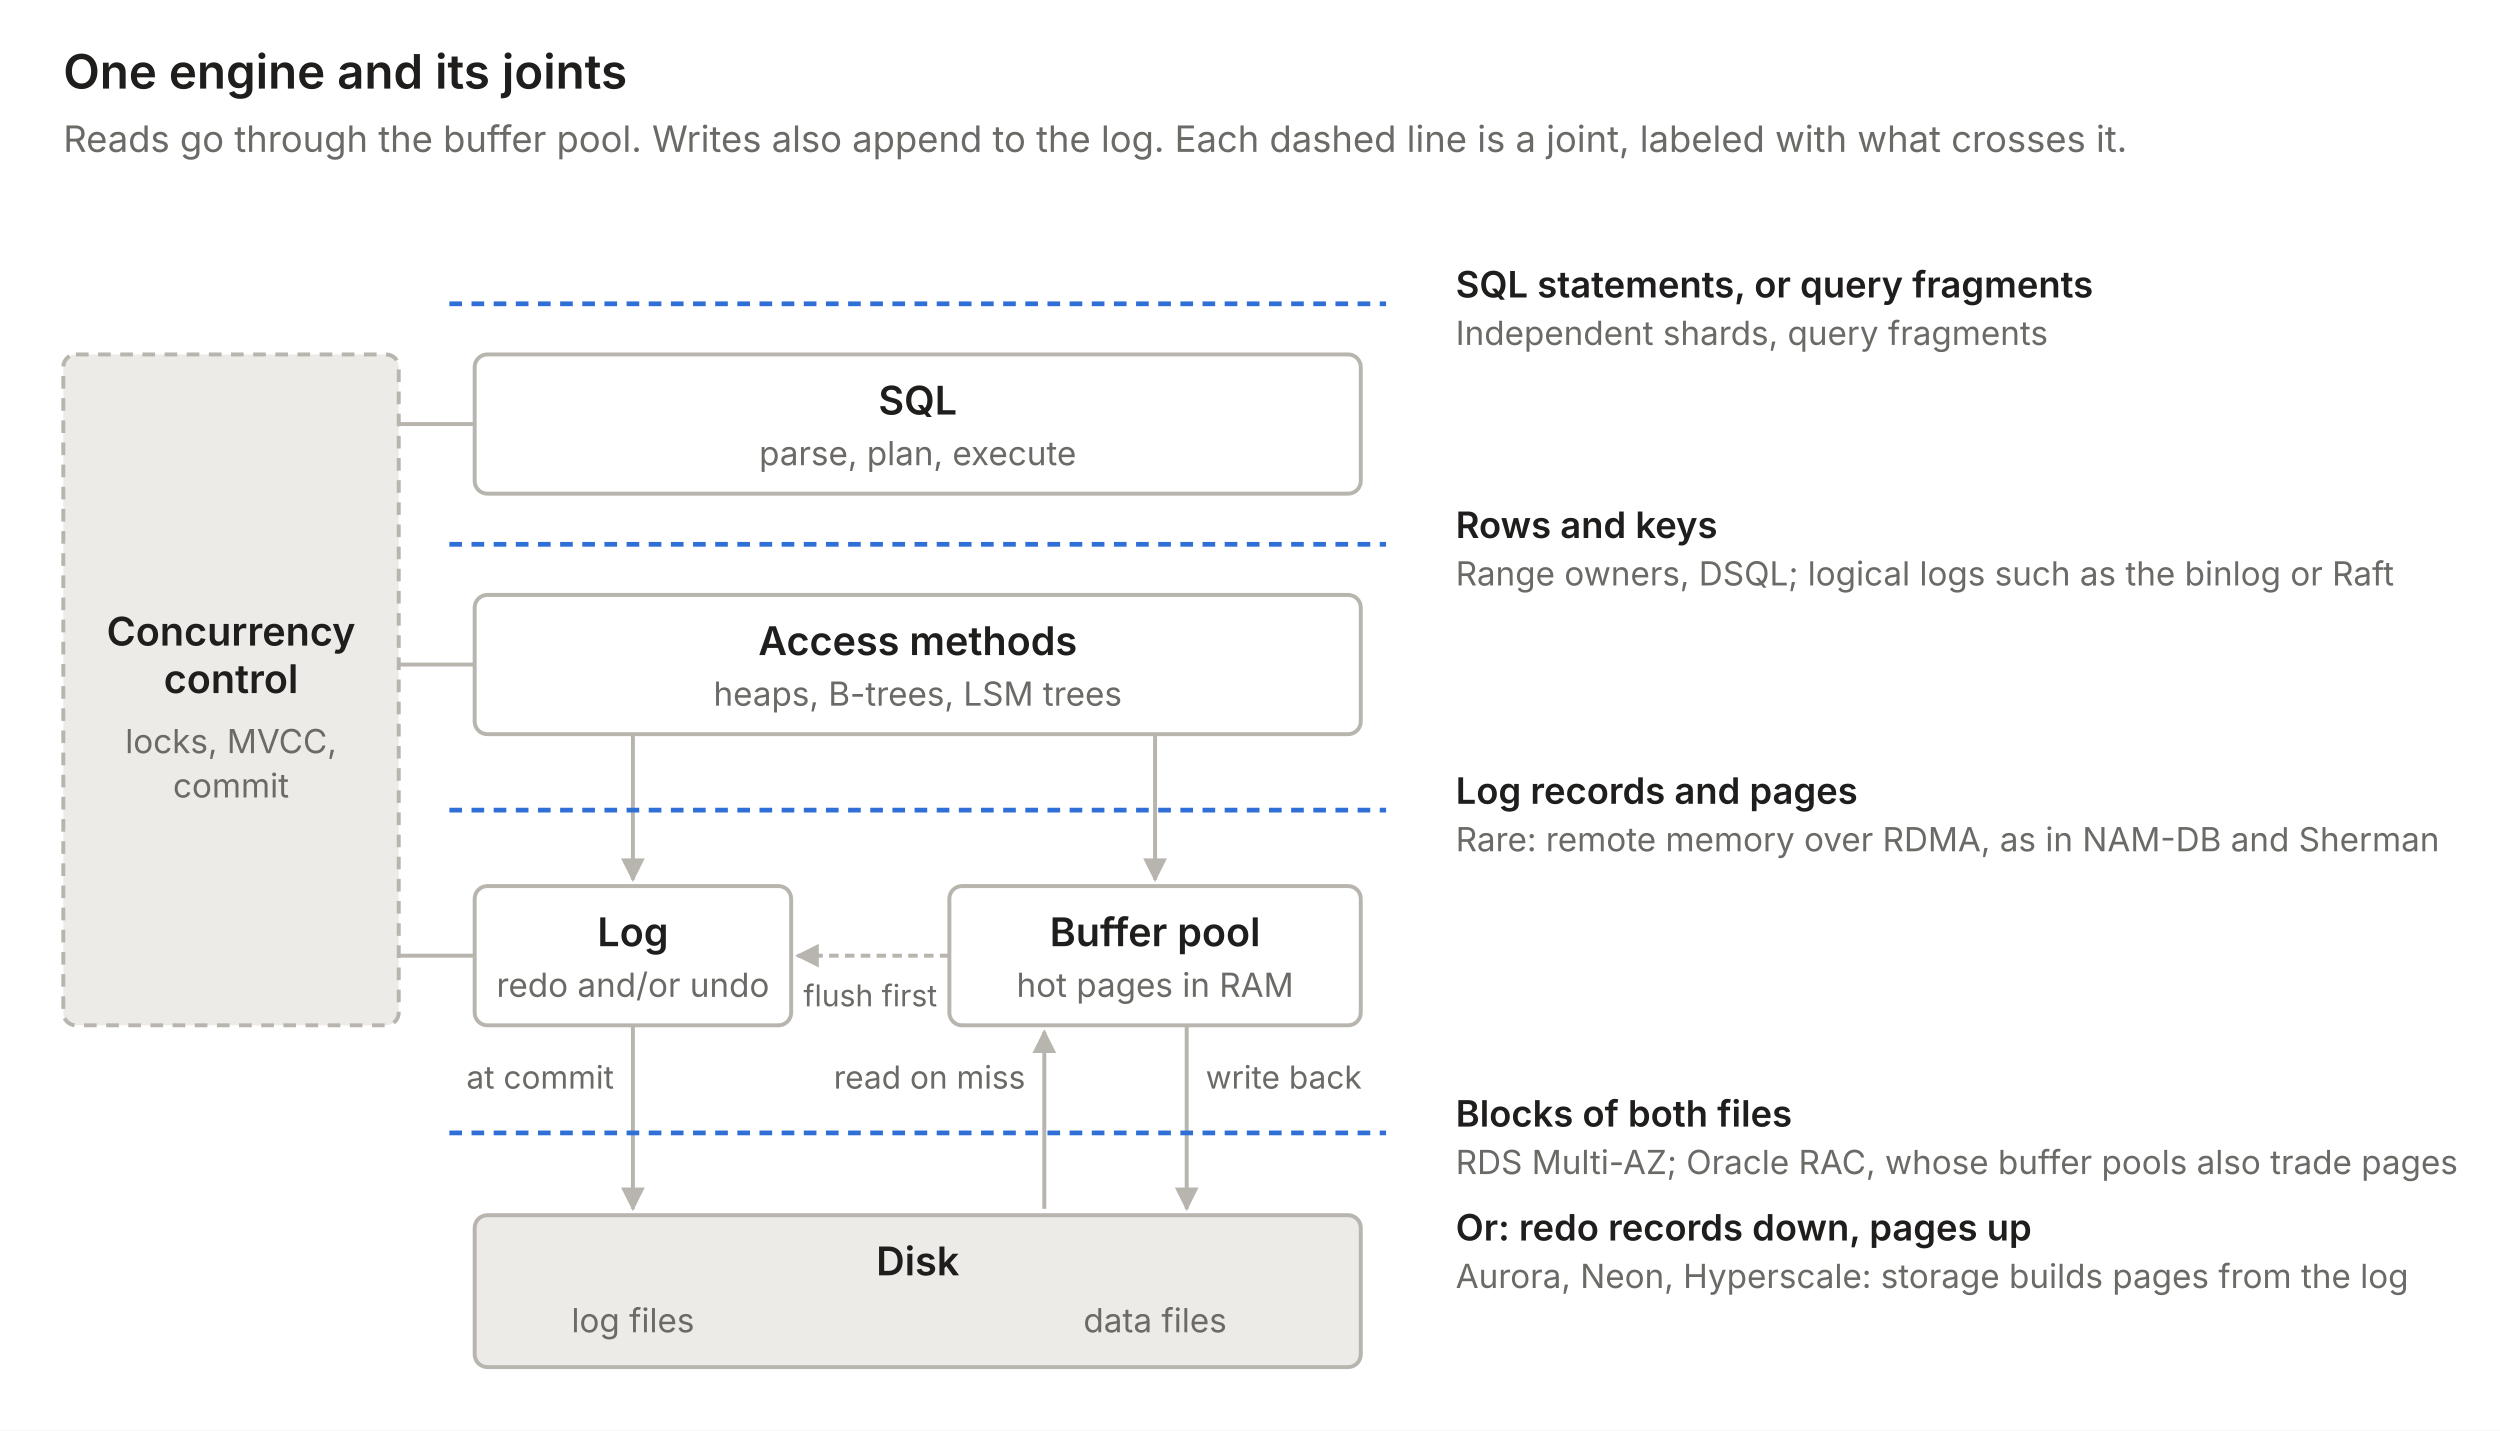
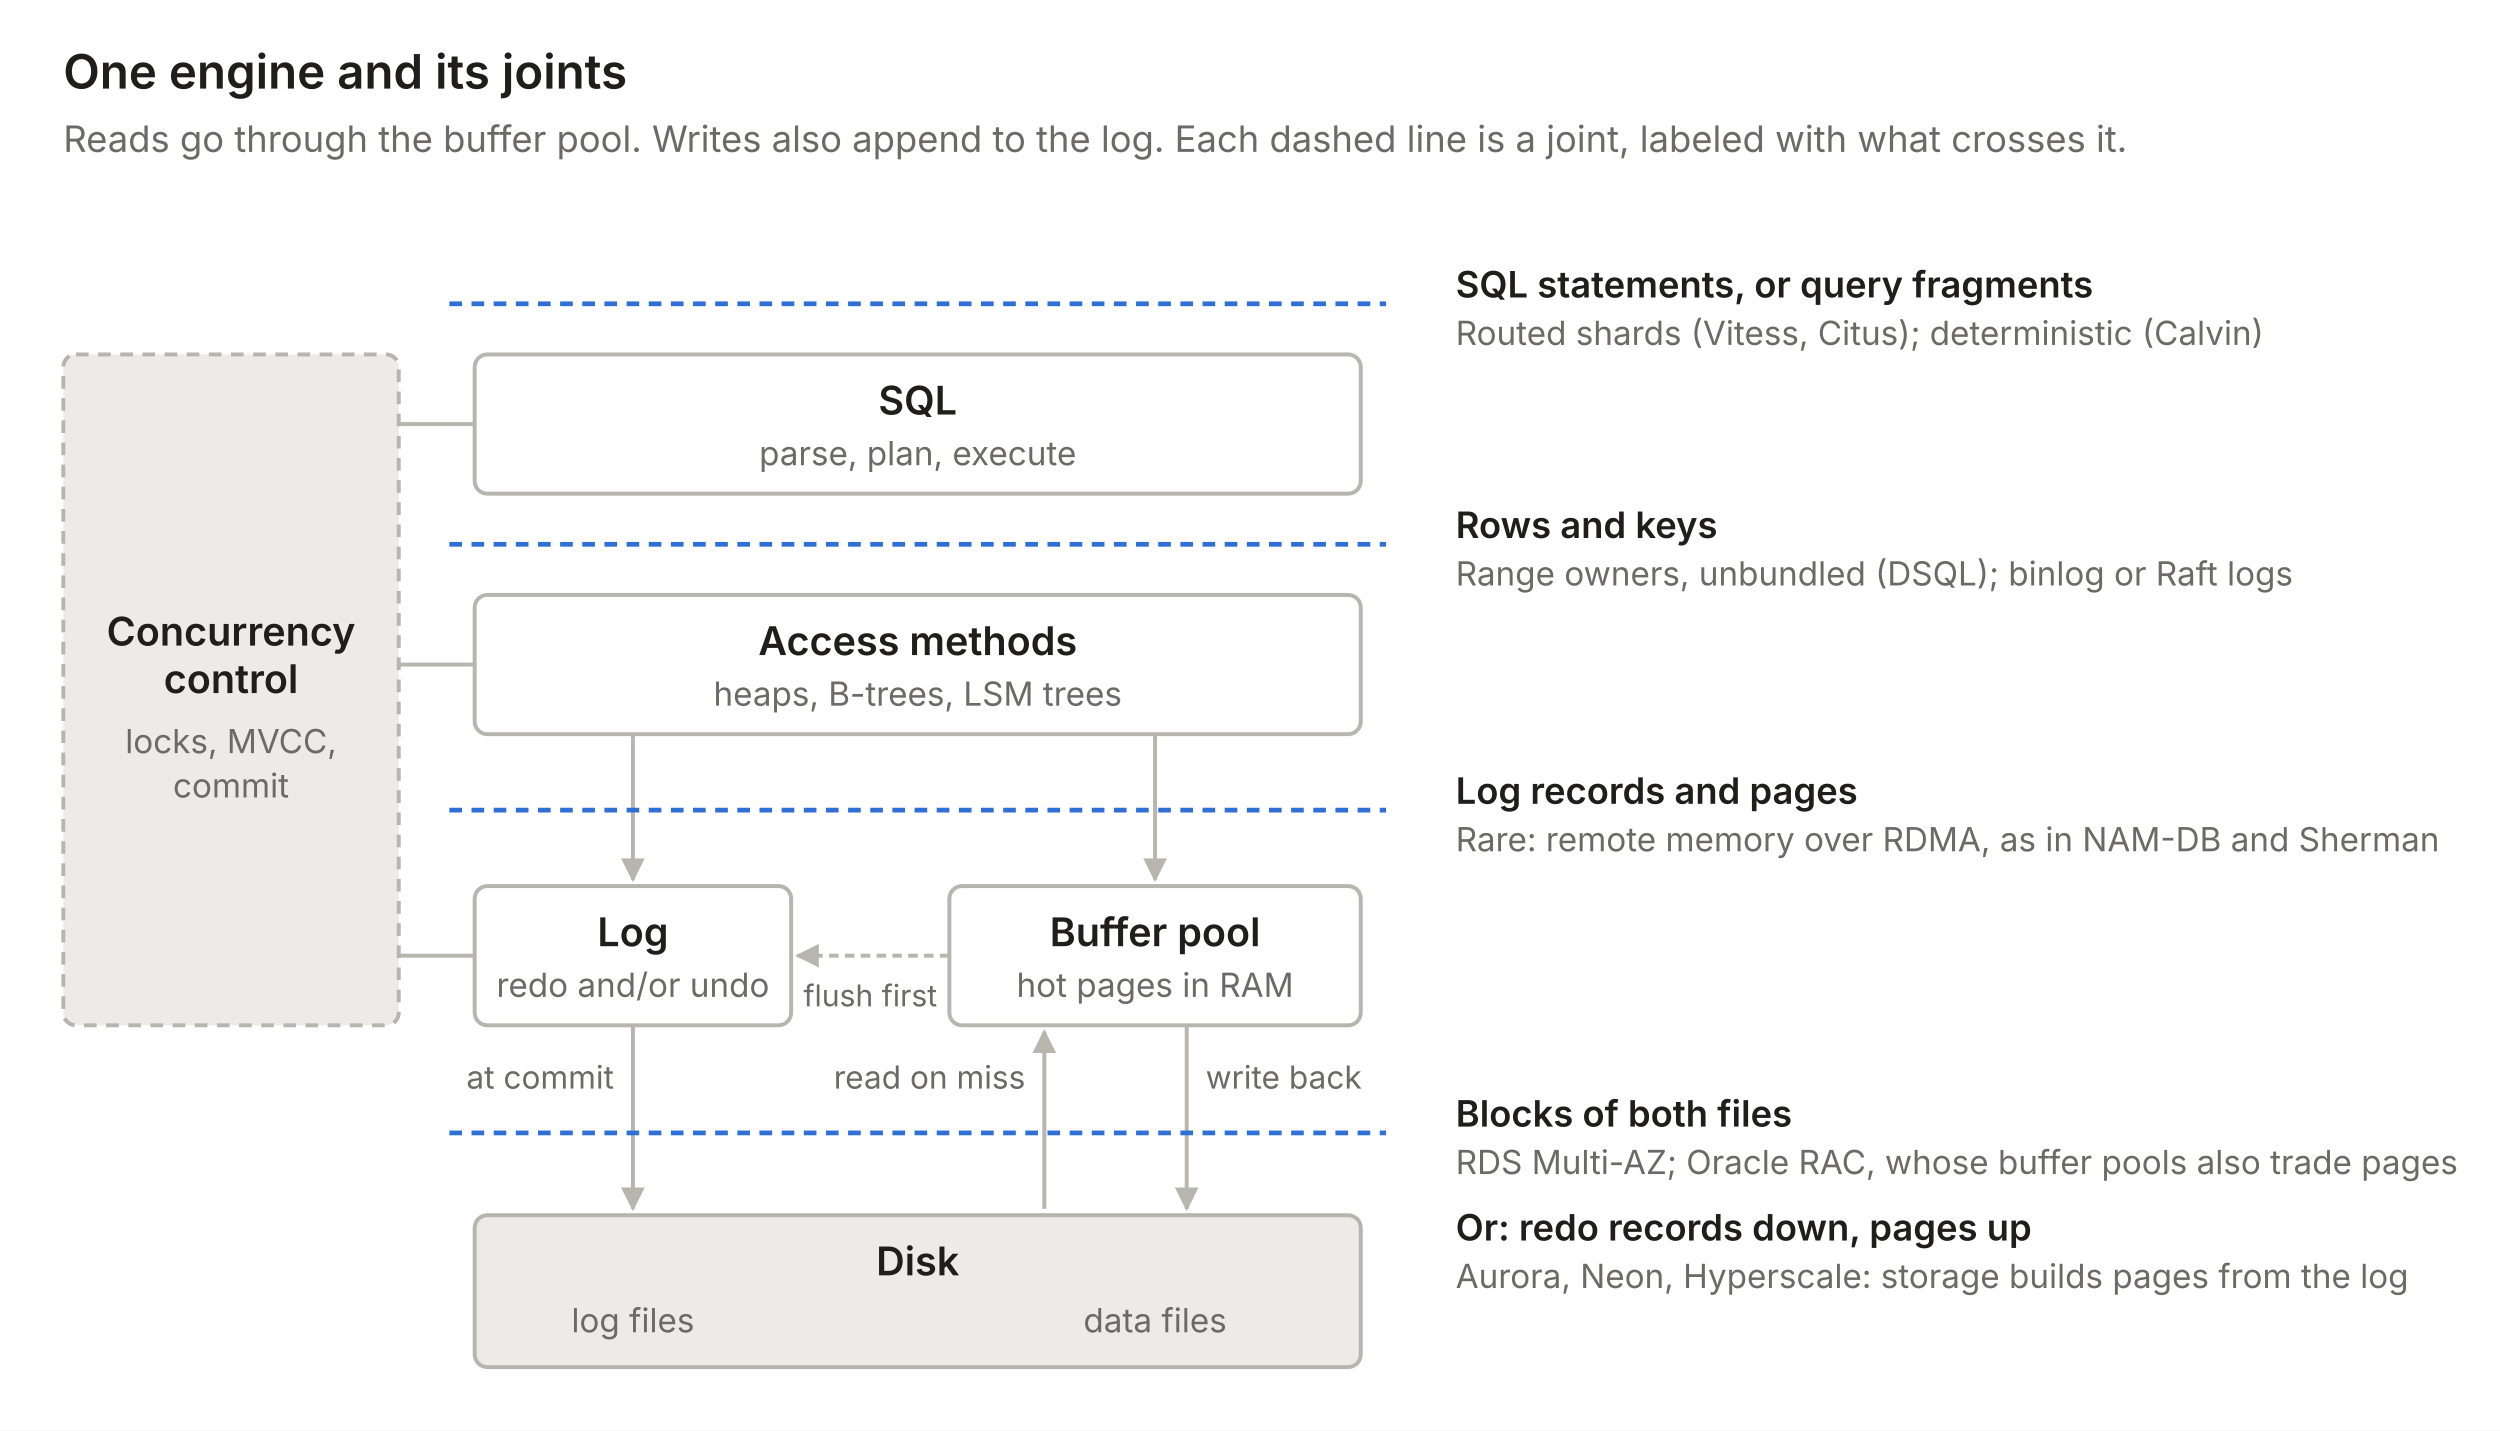
<svg xmlns="http://www.w3.org/2000/svg" width="790" height="452" font-family="Inter, 'Helvetica Neue', Arial, sans-serif" viewBox="0 0 790 452" role="img" aria-label="A database engine: SQL over access methods, which feed two side-by-side paths to disk: the log, holding redo and/or undo records, is flushed to log files at commit, and the buffer pool reads and writes data files. Concurrency control sits beside them and touches SQL, the access methods, and the log. Dashed lines mark the joints and what crosses each." font-size="13">
  <rect width="100%" height="100%" fill="#ffffff" />
  <defs>
    <marker id="es-arrow" viewBox="0 0 10 10" refX="9" refY="5" markerWidth="6" markerHeight="6" orient="auto-start-reverse">
      <path d="M0 0L10 5L0 10z" fill="#b8b5ae" />
    </marker>
  </defs>
  <text x="20" y="28" text-anchor="start" font-size="15" font-weight="600" fill="#1f1e1d">One engine and its joints</text>
  <text x="20" y="48" text-anchor="start" font-size="11.5" font-weight="400" fill="#6b6a66">Reads go through the buffer pool. Writes also append to the log. Each dashed line is a joint, labeled with what crosses it.</text>
  <rect x="150" y="112" width="280" height="44" rx="4" fill="#ffffff" stroke="#b8b5ae" stroke-width="1.25" />
  <text x="290.0" y="131" text-anchor="middle" font-size="12.5" font-weight="600" fill="#1f1e1d">SQL</text>
  <text x="290.0" y="147" text-anchor="middle" font-size="10.5" font-weight="400" fill="#6b6a66">parse, plan, execute</text>
  <rect x="150" y="188" width="280" height="44" rx="4" fill="#ffffff" stroke="#b8b5ae" stroke-width="1.25" />
  <text x="290.0" y="207" text-anchor="middle" font-size="12.5" font-weight="600" fill="#1f1e1d">Access methods</text>
  <text x="290.0" y="223" text-anchor="middle" font-size="10.5" font-weight="400" fill="#6b6a66">heaps, B-trees, LSM trees</text>
  <rect x="150" y="280" width="100" height="44" rx="4" fill="#ffffff" stroke="#b8b5ae" stroke-width="1.25" />
  <text x="200.0" y="299" text-anchor="middle" font-size="12.5" font-weight="600" fill="#1f1e1d">Log</text>
  <text x="200.0" y="315" text-anchor="middle" font-size="10.5" font-weight="400" fill="#6b6a66">redo and/or undo</text>
  <rect x="300" y="280" width="130" height="44" rx="4" fill="#ffffff" stroke="#b8b5ae" stroke-width="1.25" />
  <text x="365.0" y="299" text-anchor="middle" font-size="12.5" font-weight="600" fill="#1f1e1d">Buffer pool</text>
  <text x="365.0" y="315" text-anchor="middle" font-size="10.5" font-weight="400" fill="#6b6a66">hot pages in RAM</text>
  <rect x="150" y="384" width="280" height="48" rx="4" fill="#ecebe7" stroke="#b8b5ae" stroke-width="1.25" />
  <text x="290" y="403" text-anchor="middle" font-size="12.5" font-weight="600" fill="#1f1e1d">Disk</text>
  <text x="200" y="421" text-anchor="middle" font-size="10.5" font-weight="400" fill="#6b6a66">log files</text>
  <text x="365" y="421" text-anchor="middle" font-size="10.5" font-weight="400" fill="#6b6a66">data files</text>
  <line x1="200" y1="232" x2="200" y2="278" stroke="#b8b5ae" stroke-width="1.25" marker-end="url(#es-arrow)" />
  <line x1="365" y1="232" x2="365" y2="278" stroke="#b8b5ae" stroke-width="1.25" marker-end="url(#es-arrow)" />
  <line x1="300" y1="302" x2="252" y2="302" stroke="#b8b5ae" stroke-width="1.25" marker-end="url(#es-arrow)" stroke-dasharray="3 2" />
  <text x="275" y="318" text-anchor="middle" font-size="9.5" font-weight="400" fill="#6b6a66">flush first</text>
  <line x1="200" y1="324" x2="200" y2="382" stroke="#b8b5ae" stroke-width="1.25" marker-end="url(#es-arrow)" />
  <text x="194" y="344" text-anchor="end" font-size="10" font-weight="400" fill="#6b6a66">at commit</text>
  <line x1="330" y1="382" x2="330" y2="326" stroke="#b8b5ae" stroke-width="1.25" marker-end="url(#es-arrow)" />
  <text x="324" y="344" text-anchor="end" font-size="10" font-weight="400" fill="#6b6a66">read on miss</text>
  <line x1="375" y1="324" x2="375" y2="382" stroke="#b8b5ae" stroke-width="1.25" marker-end="url(#es-arrow)" />
  <text x="381" y="344" text-anchor="start" font-size="10" font-weight="400" fill="#6b6a66">write back</text>
  <rect x="20" y="112" width="106" height="212" rx="4" fill="#ecebe7" stroke="#b8b5ae" stroke-width="1.25" stroke-dasharray="4 3" />
  <text x="73" y="204" text-anchor="middle" font-size="12.5" font-weight="600" fill="#1f1e1d">Concurrency</text>
  <text x="73" y="219" text-anchor="middle" font-size="12.5" font-weight="600" fill="#1f1e1d">control</text>
  <text x="73" y="238" text-anchor="middle" font-size="10.5" font-weight="400" fill="#6b6a66">locks, MVCC,</text>
  <text x="73" y="252" text-anchor="middle" font-size="10.5" font-weight="400" fill="#6b6a66">commit</text>
  <line x1="126" y1="134" x2="150" y2="134" stroke="#b8b5ae" stroke-width="1.25" />
  <line x1="126" y1="210" x2="150" y2="210" stroke="#b8b5ae" stroke-width="1.25" />
  <line x1="126" y1="302" x2="150" y2="302" stroke="#b8b5ae" stroke-width="1.25" />
  <line x1="142" y1="96" x2="438" y2="96" stroke="#2f6fd6" stroke-width="1.5" stroke-dasharray="4 3" />
  <text x="460" y="94" text-anchor="start" font-size="11.5" font-weight="600" fill="#1f1e1d">SQL statements, or query fragments</text>
-   <text x="460" y="109" text-anchor="start" font-size="10.5" font-weight="400" fill="#6b6a66">Independent shards, query fragments</text>
+   <text x="460" y="109" text-anchor="start" font-size="10.5" font-weight="400" fill="#6b6a66">Routed shards (Vitess, Citus); deterministic (Calvin)</text>
  <line x1="142" y1="172" x2="438" y2="172" stroke="#2f6fd6" stroke-width="1.5" stroke-dasharray="4 3" />
  <text x="460" y="170" text-anchor="start" font-size="11.5" font-weight="600" fill="#1f1e1d">Rows and keys</text>
-   <text x="460" y="185" text-anchor="start" font-size="10.5" font-weight="400" fill="#6b6a66">Range owners, DSQL; logical logs such as the binlog or Raft</text>
+   <text x="460" y="185" text-anchor="start" font-size="10.5" font-weight="400" fill="#6b6a66">Range owners, unbundled (DSQL); binlog or Raft logs</text>
  <line x1="142" y1="256" x2="438" y2="256" stroke="#2f6fd6" stroke-width="1.5" stroke-dasharray="4 3" />
  <text x="460" y="254" text-anchor="start" font-size="11.5" font-weight="600" fill="#1f1e1d">Log records and pages</text>
  <text x="460" y="269" text-anchor="start" font-size="10.5" font-weight="400" fill="#6b6a66">Rare: remote memory over RDMA, as in NAM-DB and Sherman</text>
  <line x1="142" y1="358" x2="438" y2="358" stroke="#2f6fd6" stroke-width="1.5" stroke-dasharray="4 3" />
  <text x="460" y="356" text-anchor="start" font-size="11.5" font-weight="600" fill="#1f1e1d">Blocks of both files</text>
  <text x="460" y="371" text-anchor="start" font-size="10.5" font-weight="400" fill="#6b6a66">RDS Multi-AZ; Oracle RAC, whose buffer pools also trade pages</text>
  <text x="460" y="392" text-anchor="start" font-size="11.5" font-weight="600" fill="#1f1e1d">Or: redo records down, pages up</text>
  <text x="460" y="407" text-anchor="start" font-size="10.5" font-weight="400" fill="#6b6a66">Aurora, Neon, Hyperscale: storage builds pages from the log</text>
</svg>
